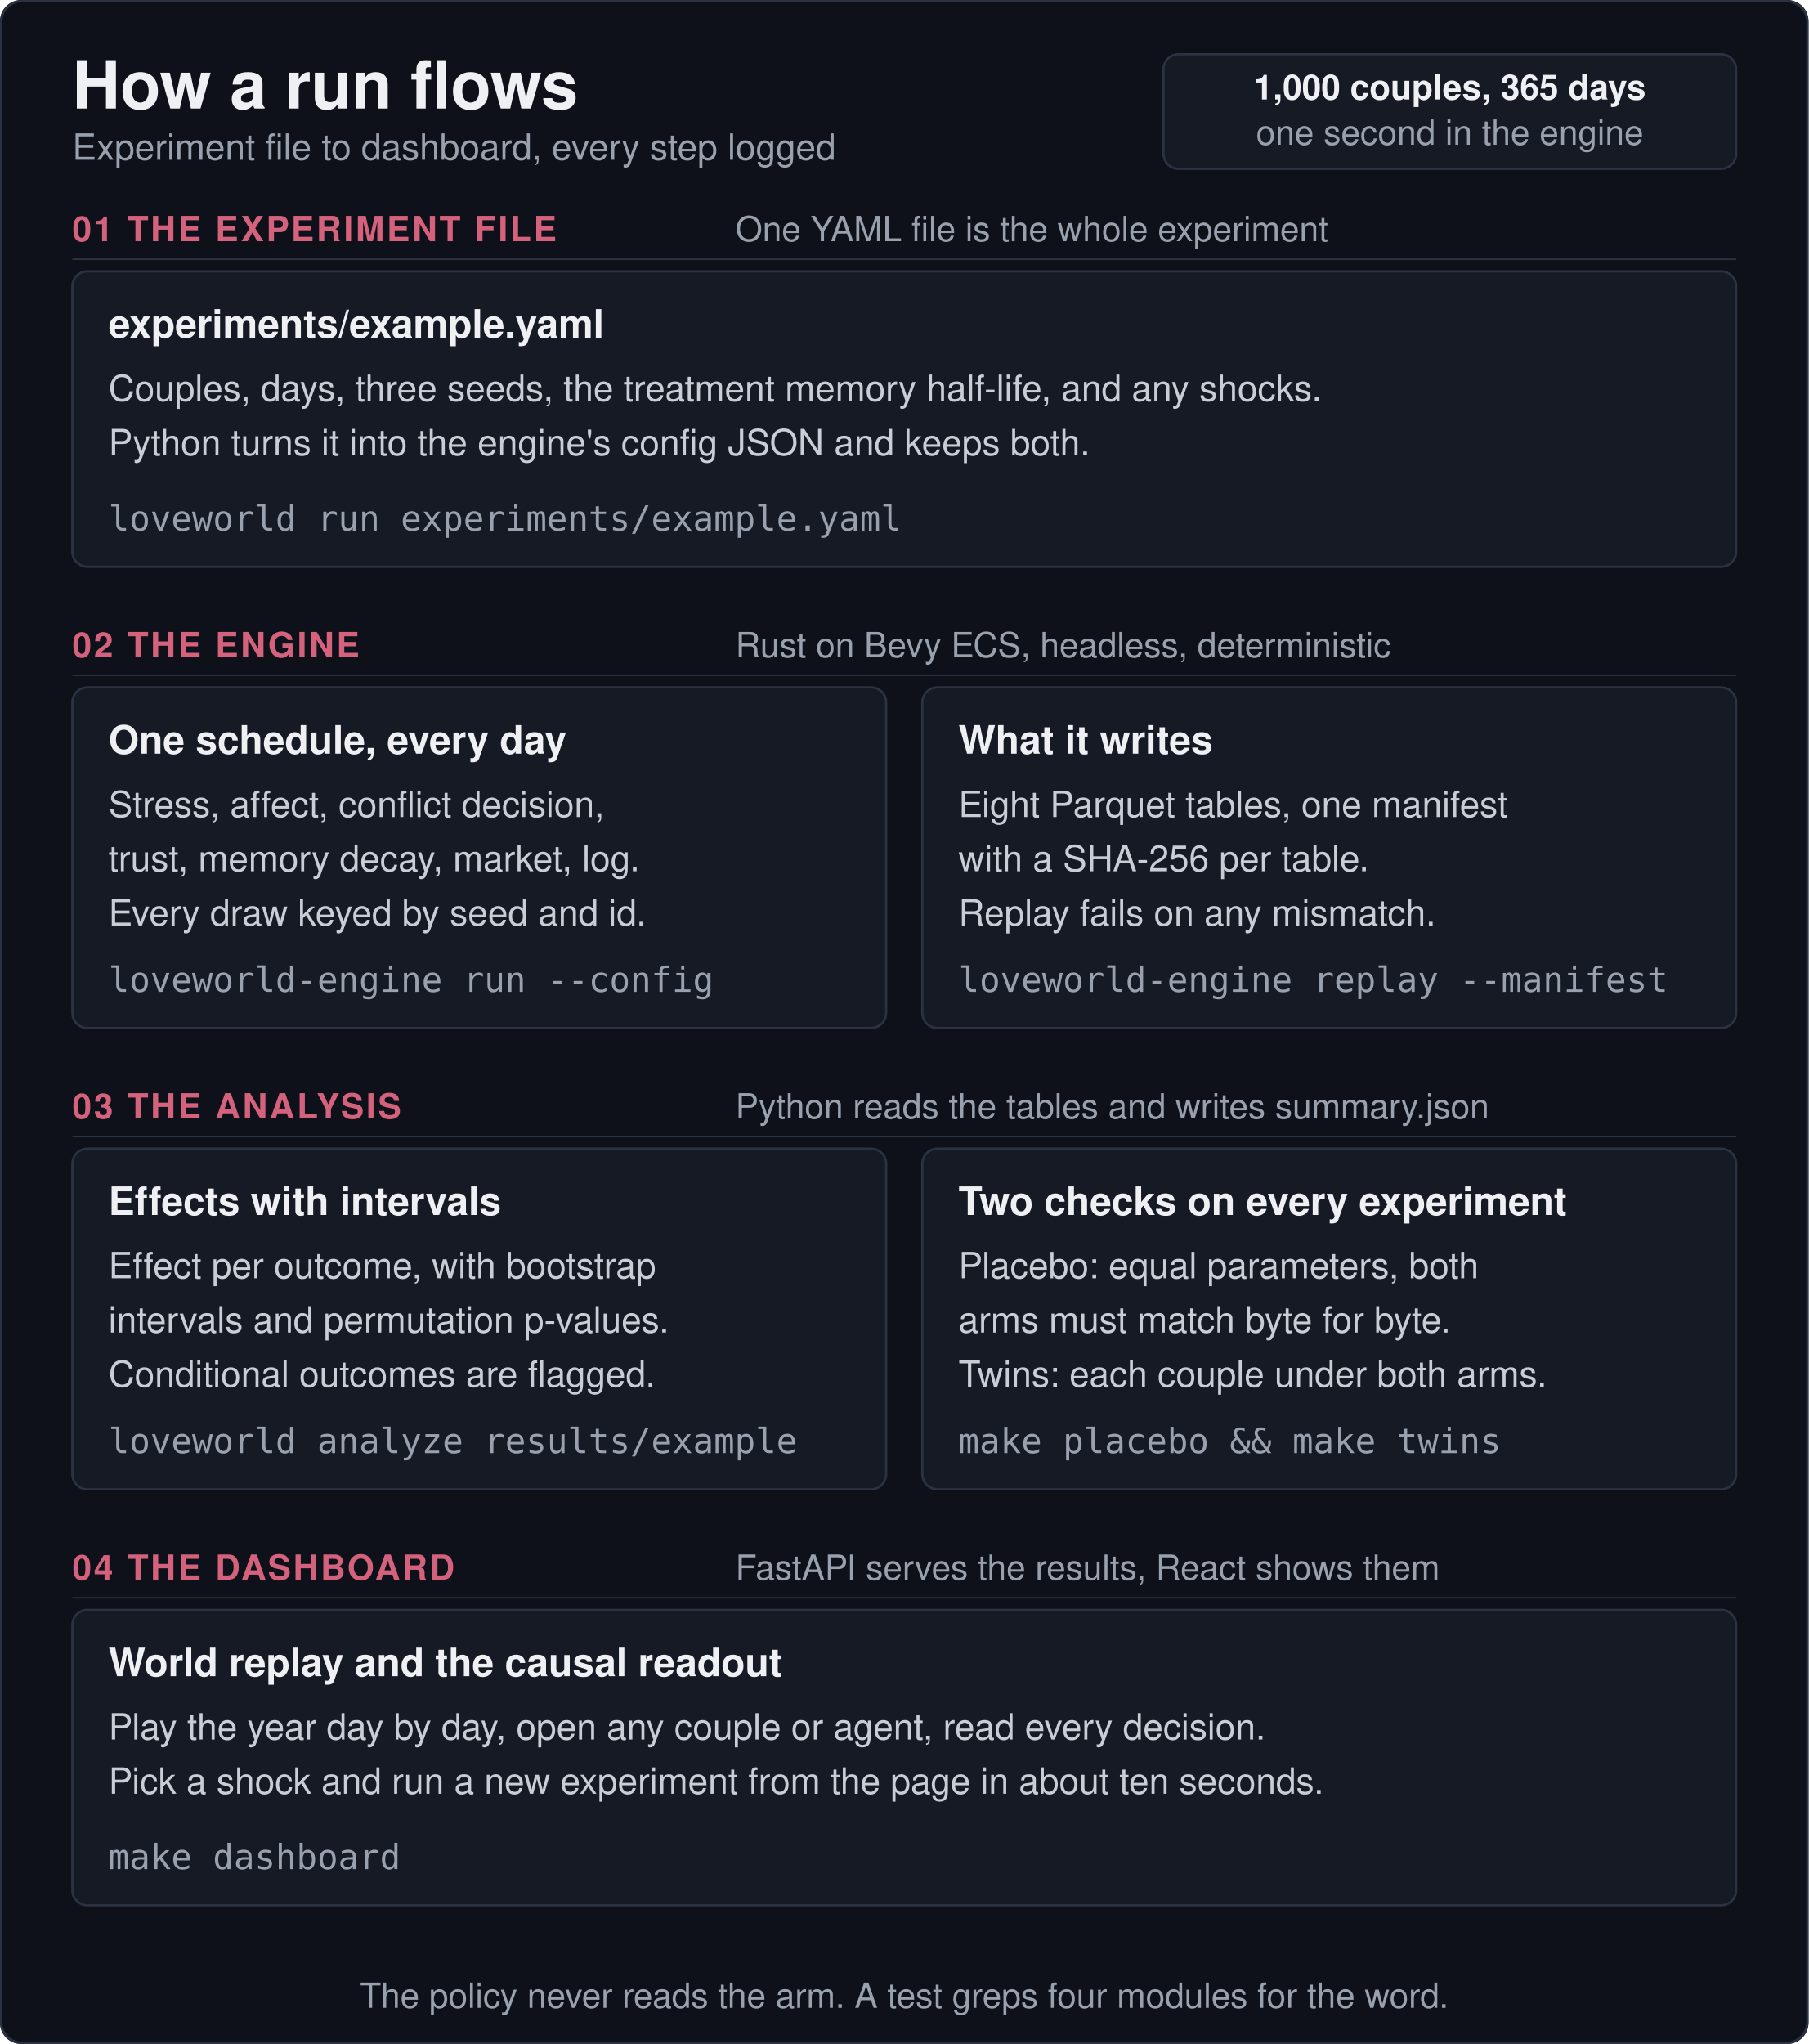
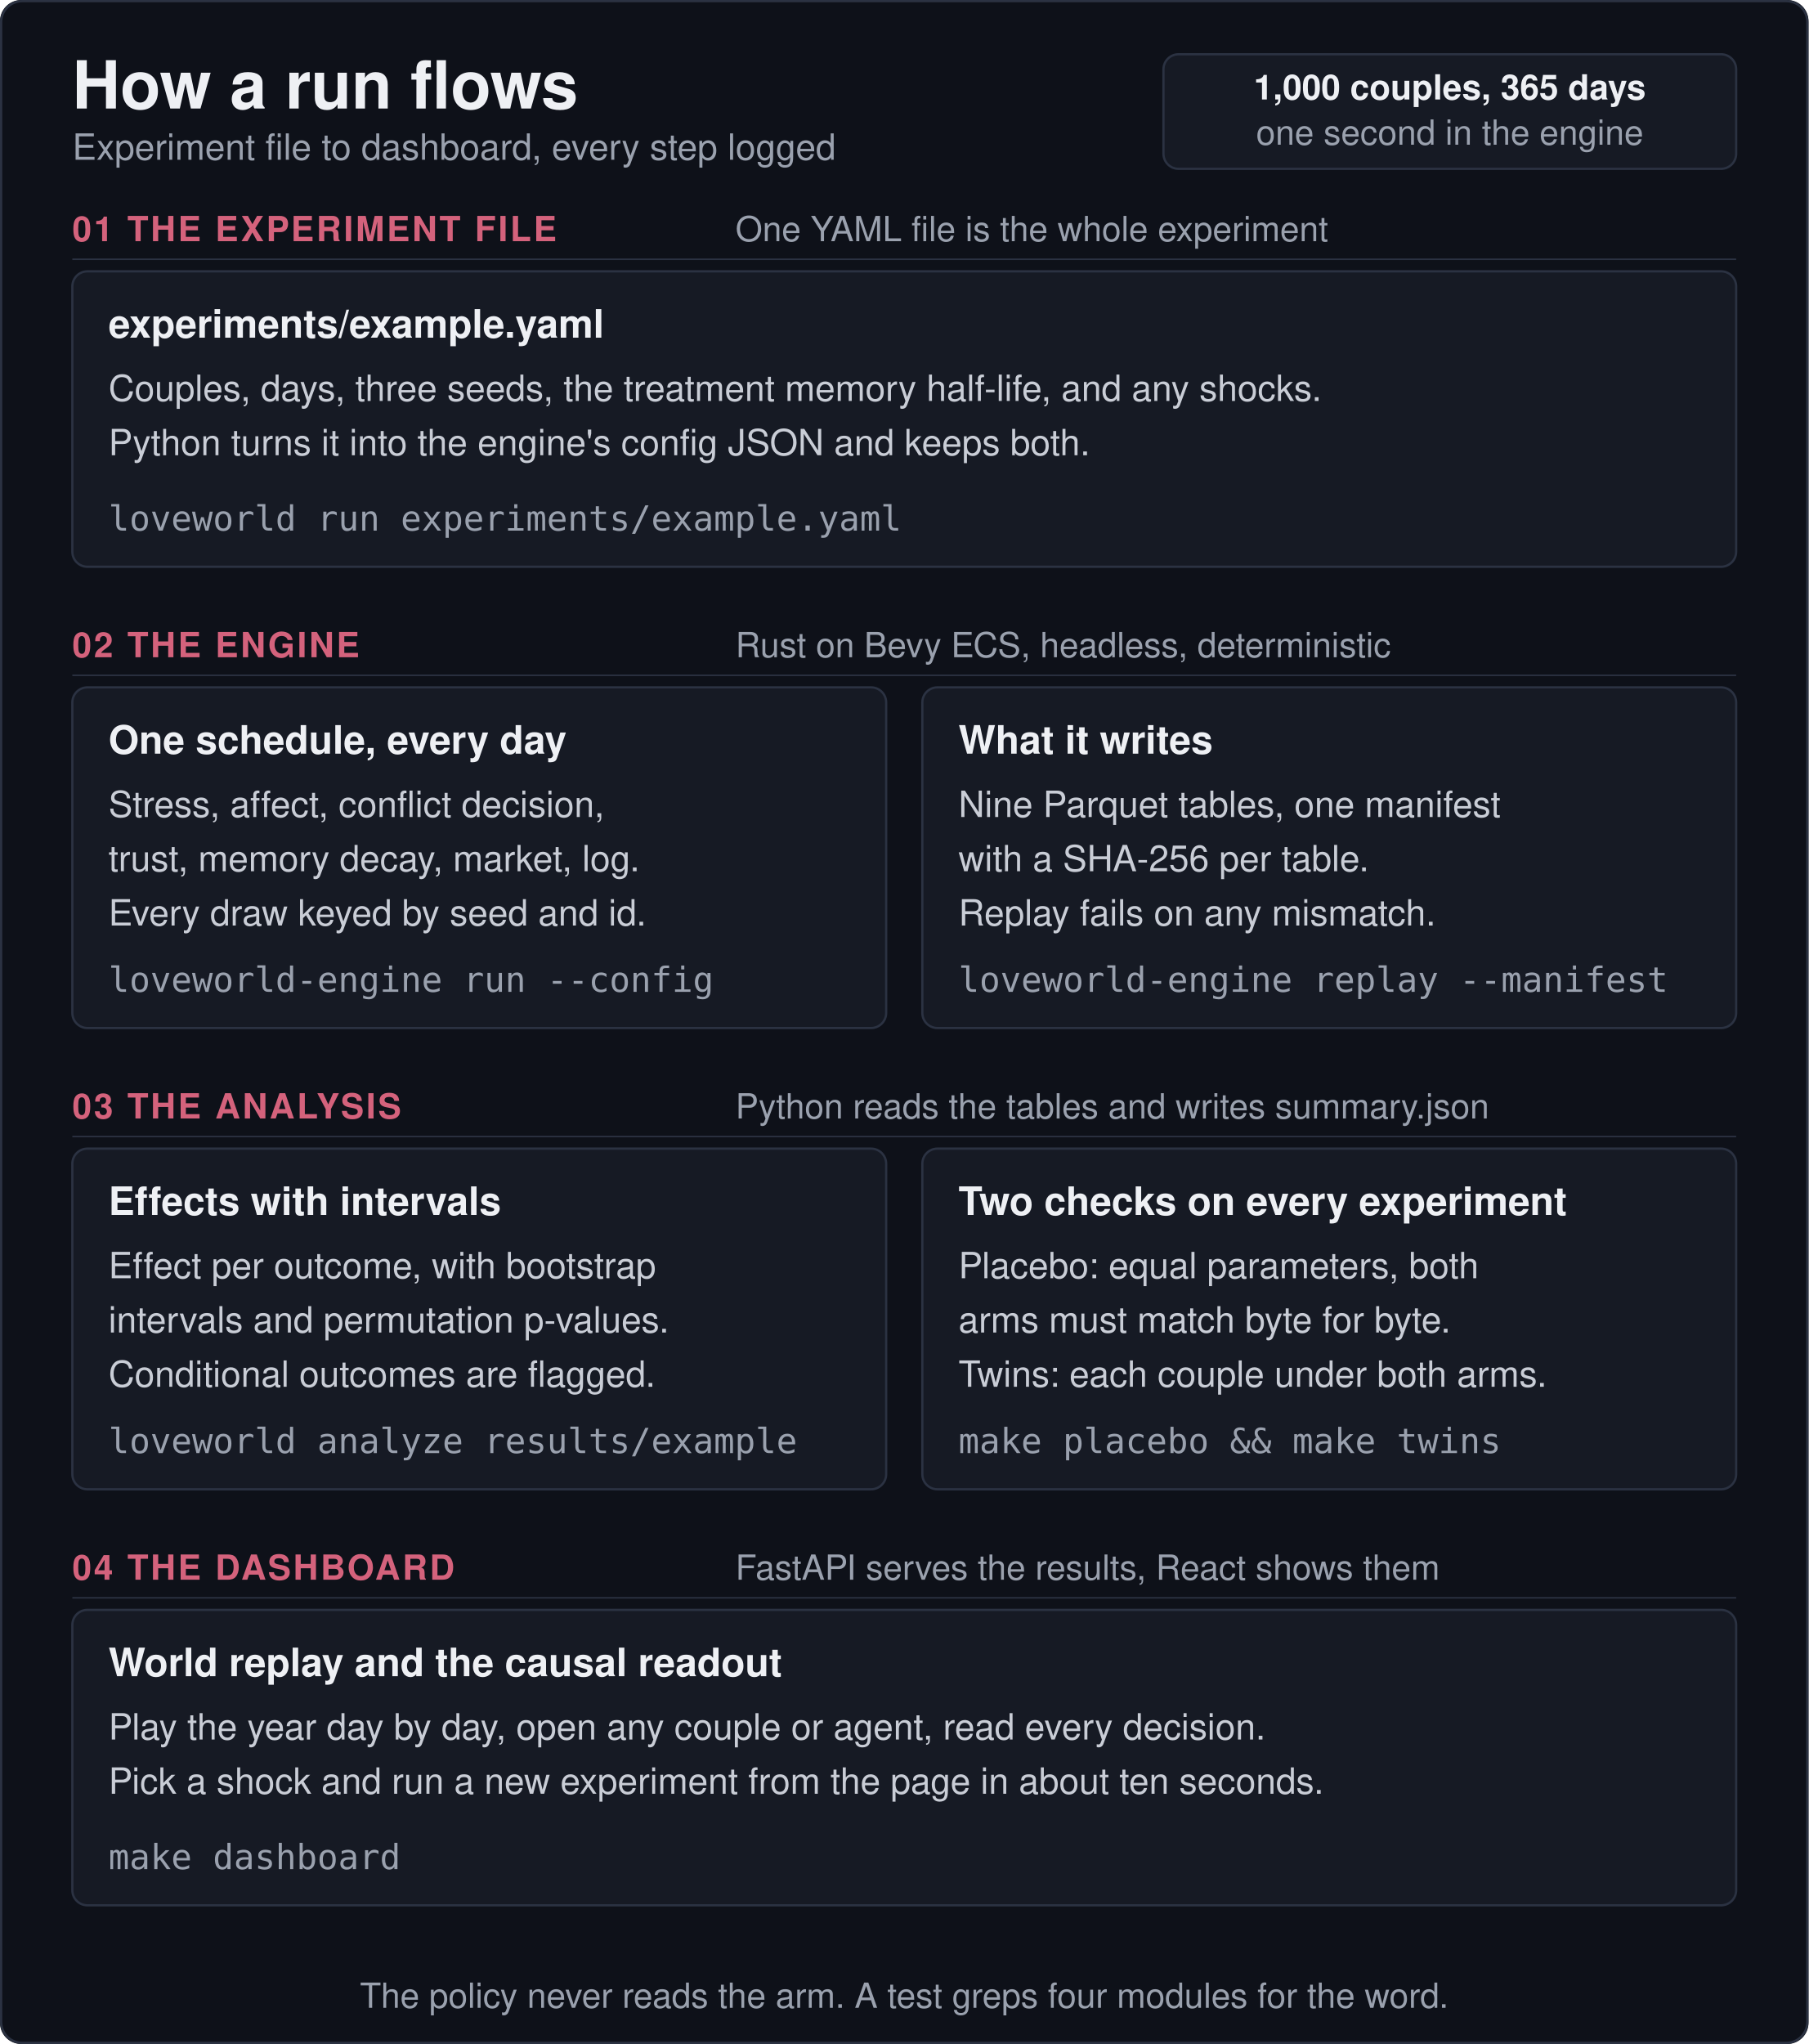
<svg xmlns="http://www.w3.org/2000/svg" viewBox="0 0 1200 1356" width="100%" role="img" aria-label="How a run flows. Experiment file to dashboard, every step logged.">
  <clipPath id="frame">
    <rect width="1200" height="1356" rx="14" />
  </clipPath>
  <g clip-path="url(#frame)">
    <rect width="1200" height="1356" fill="#0e1119" />
  </g>
  <rect x="0.75" y="0.75" width="1198.5" height="1354.5" rx="14" fill="none" stroke="#2b3242" stroke-width="1.5" />
  <text x="48" y="72" font-family="-apple-system, BlinkMacSystemFont, 'Segoe UI', Helvetica, Arial, sans-serif" font-size="44" fill="#eef0f4" font-weight="700" text-anchor="start">How a run flows</text>
  <text x="48" y="106" font-family="-apple-system, BlinkMacSystemFont, 'Segoe UI', Helvetica, Arial, sans-serif" font-size="24" fill="#9aa1ae" text-anchor="start">Experiment file to dashboard, every step logged</text>
  <rect x="772" y="36" width="380" height="76" rx="10" fill="#161a24" stroke="#2b3242" stroke-width="1.5" />
  <text x="962" y="66" font-family="-apple-system, BlinkMacSystemFont, 'Segoe UI', Helvetica, Arial, sans-serif" font-size="23" fill="#eef0f4" font-weight="700" text-anchor="middle">1,000 couples, 365 days</text>
  <text x="962" y="96" font-family="-apple-system, BlinkMacSystemFont, 'Segoe UI', Helvetica, Arial, sans-serif" font-size="23" fill="#9aa1ae" text-anchor="middle">one second in the engine</text>
  <text x="48" y="160" font-family="-apple-system, BlinkMacSystemFont, 'Segoe UI', Helvetica, Arial, sans-serif" font-size="23" fill="#d4627c" font-weight="700" text-anchor="start" letter-spacing="1.5">01  THE EXPERIMENT FILE</text>
  <text x="488" y="160" font-family="-apple-system, BlinkMacSystemFont, 'Segoe UI', Helvetica, Arial, sans-serif" font-size="23" fill="#9aa1ae" text-anchor="start">One YAML file is the whole experiment</text>
  <line x1="48" y1="172" x2="1152" y2="172" stroke="#2b3242" stroke-width="1" />
  <rect x="48" y="180" width="1104" height="196" rx="10" fill="#161a24" stroke="#2b3242" stroke-width="1.5" />
  <text x="72" y="224" font-family="-apple-system, BlinkMacSystemFont, 'Segoe UI', Helvetica, Arial, sans-serif" font-size="26" fill="#eef0f4" font-weight="700" text-anchor="start">experiments/example.yaml</text>
  <text x="72" y="266" font-family="-apple-system, BlinkMacSystemFont, 'Segoe UI', Helvetica, Arial, sans-serif" font-size="24" fill="#c9cdd6" text-anchor="start">Couples, days, three seeds, the treatment memory half-life, and any shocks.</text>
  <text x="72" y="302" font-family="-apple-system, BlinkMacSystemFont, 'Segoe UI', Helvetica, Arial, sans-serif" font-size="24" fill="#c9cdd6" text-anchor="start">Python turns it into the engine's config JSON and keeps both.</text>
  <text x="72" y="352" font-family="ui-monospace, SFMono-Regular, Menlo, Consolas, monospace" font-size="23" fill="#9aa1ae" text-anchor="start">loveworld run experiments/example.yaml</text>
  <text x="48" y="436" font-family="-apple-system, BlinkMacSystemFont, 'Segoe UI', Helvetica, Arial, sans-serif" font-size="23" fill="#d4627c" font-weight="700" text-anchor="start" letter-spacing="1.5">02  THE ENGINE</text>
  <text x="488" y="436" font-family="-apple-system, BlinkMacSystemFont, 'Segoe UI', Helvetica, Arial, sans-serif" font-size="23" fill="#9aa1ae" text-anchor="start">Rust on Bevy ECS, headless, deterministic</text>
  <line x1="48" y1="448" x2="1152" y2="448" stroke="#2b3242" stroke-width="1" />
  <rect x="48" y="456" width="540" height="226" rx="10" fill="#161a24" stroke="#2b3242" stroke-width="1.5" />
  <text x="72" y="500" font-family="-apple-system, BlinkMacSystemFont, 'Segoe UI', Helvetica, Arial, sans-serif" font-size="26" fill="#eef0f4" font-weight="700" text-anchor="start">One schedule, every day</text>
  <text x="72" y="542" font-family="-apple-system, BlinkMacSystemFont, 'Segoe UI', Helvetica, Arial, sans-serif" font-size="24" fill="#c9cdd6" text-anchor="start">Stress, affect, conflict decision,</text>
  <text x="72" y="578" font-family="-apple-system, BlinkMacSystemFont, 'Segoe UI', Helvetica, Arial, sans-serif" font-size="24" fill="#c9cdd6" text-anchor="start">trust, memory decay, market, log.</text>
  <text x="72" y="614" font-family="-apple-system, BlinkMacSystemFont, 'Segoe UI', Helvetica, Arial, sans-serif" font-size="24" fill="#c9cdd6" text-anchor="start">Every draw keyed by seed and id.</text>
  <text x="72" y="658" font-family="ui-monospace, SFMono-Regular, Menlo, Consolas, monospace" font-size="23" fill="#9aa1ae" text-anchor="start">loveworld-engine run --config</text>
  <rect x="612" y="456" width="540" height="226" rx="10" fill="#161a24" stroke="#2b3242" stroke-width="1.5" />
  <text x="636" y="500" font-family="-apple-system, BlinkMacSystemFont, 'Segoe UI', Helvetica, Arial, sans-serif" font-size="26" fill="#eef0f4" font-weight="700" text-anchor="start">What it writes</text>
-   <text x="636" y="542" font-family="-apple-system, BlinkMacSystemFont, 'Segoe UI', Helvetica, Arial, sans-serif" font-size="24" fill="#c9cdd6" text-anchor="start">Eight Parquet tables, one manifest</text>
+   <text x="636" y="542" font-family="-apple-system, BlinkMacSystemFont, 'Segoe UI', Helvetica, Arial, sans-serif" font-size="24" fill="#c9cdd6" text-anchor="start">Nine Parquet tables, one manifest</text>
  <text x="636" y="578" font-family="-apple-system, BlinkMacSystemFont, 'Segoe UI', Helvetica, Arial, sans-serif" font-size="24" fill="#c9cdd6" text-anchor="start">with a SHA-256 per table.</text>
  <text x="636" y="614" font-family="-apple-system, BlinkMacSystemFont, 'Segoe UI', Helvetica, Arial, sans-serif" font-size="24" fill="#c9cdd6" text-anchor="start">Replay fails on any mismatch.</text>
  <text x="636" y="658" font-family="ui-monospace, SFMono-Regular, Menlo, Consolas, monospace" font-size="23" fill="#9aa1ae" text-anchor="start">loveworld-engine replay --manifest</text>
  <text x="48" y="742" font-family="-apple-system, BlinkMacSystemFont, 'Segoe UI', Helvetica, Arial, sans-serif" font-size="23" fill="#d4627c" font-weight="700" text-anchor="start" letter-spacing="1.5">03  THE ANALYSIS</text>
  <text x="488" y="742" font-family="-apple-system, BlinkMacSystemFont, 'Segoe UI', Helvetica, Arial, sans-serif" font-size="23" fill="#9aa1ae" text-anchor="start">Python reads the tables and writes summary.json</text>
  <line x1="48" y1="754" x2="1152" y2="754" stroke="#2b3242" stroke-width="1" />
  <rect x="48" y="762" width="540" height="226" rx="10" fill="#161a24" stroke="#2b3242" stroke-width="1.5" />
  <text x="72" y="806" font-family="-apple-system, BlinkMacSystemFont, 'Segoe UI', Helvetica, Arial, sans-serif" font-size="26" fill="#eef0f4" font-weight="700" text-anchor="start">Effects with intervals</text>
  <text x="72" y="848" font-family="-apple-system, BlinkMacSystemFont, 'Segoe UI', Helvetica, Arial, sans-serif" font-size="24" fill="#c9cdd6" text-anchor="start">Effect per outcome, with bootstrap</text>
  <text x="72" y="884" font-family="-apple-system, BlinkMacSystemFont, 'Segoe UI', Helvetica, Arial, sans-serif" font-size="24" fill="#c9cdd6" text-anchor="start">intervals and permutation p-values.</text>
  <text x="72" y="920" font-family="-apple-system, BlinkMacSystemFont, 'Segoe UI', Helvetica, Arial, sans-serif" font-size="24" fill="#c9cdd6" text-anchor="start">Conditional outcomes are flagged.</text>
  <text x="72" y="964" font-family="ui-monospace, SFMono-Regular, Menlo, Consolas, monospace" font-size="23" fill="#9aa1ae" text-anchor="start">loveworld analyze results/example</text>
  <rect x="612" y="762" width="540" height="226" rx="10" fill="#161a24" stroke="#2b3242" stroke-width="1.5" />
  <text x="636" y="806" font-family="-apple-system, BlinkMacSystemFont, 'Segoe UI', Helvetica, Arial, sans-serif" font-size="26" fill="#eef0f4" font-weight="700" text-anchor="start">Two checks on every experiment</text>
  <text x="636" y="848" font-family="-apple-system, BlinkMacSystemFont, 'Segoe UI', Helvetica, Arial, sans-serif" font-size="24" fill="#c9cdd6" text-anchor="start">Placebo: equal parameters, both</text>
  <text x="636" y="884" font-family="-apple-system, BlinkMacSystemFont, 'Segoe UI', Helvetica, Arial, sans-serif" font-size="24" fill="#c9cdd6" text-anchor="start">arms must match byte for byte.</text>
  <text x="636" y="920" font-family="-apple-system, BlinkMacSystemFont, 'Segoe UI', Helvetica, Arial, sans-serif" font-size="24" fill="#c9cdd6" text-anchor="start">Twins: each couple under both arms.</text>
  <text x="636" y="964" font-family="ui-monospace, SFMono-Regular, Menlo, Consolas, monospace" font-size="23" fill="#9aa1ae" text-anchor="start">make placebo &amp;&amp; make twins</text>
  <text x="48" y="1048" font-family="-apple-system, BlinkMacSystemFont, 'Segoe UI', Helvetica, Arial, sans-serif" font-size="23" fill="#d4627c" font-weight="700" text-anchor="start" letter-spacing="1.5">04  THE DASHBOARD</text>
  <text x="488" y="1048" font-family="-apple-system, BlinkMacSystemFont, 'Segoe UI', Helvetica, Arial, sans-serif" font-size="23" fill="#9aa1ae" text-anchor="start">FastAPI serves the results, React shows them</text>
  <line x1="48" y1="1060" x2="1152" y2="1060" stroke="#2b3242" stroke-width="1" />
  <rect x="48" y="1068" width="1104" height="196" rx="10" fill="#161a24" stroke="#2b3242" stroke-width="1.5" />
  <text x="72" y="1112" font-family="-apple-system, BlinkMacSystemFont, 'Segoe UI', Helvetica, Arial, sans-serif" font-size="26" fill="#eef0f4" font-weight="700" text-anchor="start">World replay and the causal readout</text>
  <text x="72" y="1154" font-family="-apple-system, BlinkMacSystemFont, 'Segoe UI', Helvetica, Arial, sans-serif" font-size="24" fill="#c9cdd6" text-anchor="start">Play the year day by day, open any couple or agent, read every decision.</text>
  <text x="72" y="1190" font-family="-apple-system, BlinkMacSystemFont, 'Segoe UI', Helvetica, Arial, sans-serif" font-size="24" fill="#c9cdd6" text-anchor="start">Pick a shock and run a new experiment from the page in about ten seconds.</text>
  <text x="72" y="1240" font-family="ui-monospace, SFMono-Regular, Menlo, Consolas, monospace" font-size="23" fill="#9aa1ae" text-anchor="start">make dashboard</text>
  <text x="600" y="1332" font-family="-apple-system, BlinkMacSystemFont, 'Segoe UI', Helvetica, Arial, sans-serif" font-size="23" fill="#9aa1ae" text-anchor="middle">The policy never reads the arm. A test greps four modules for the word.</text>
</svg>
